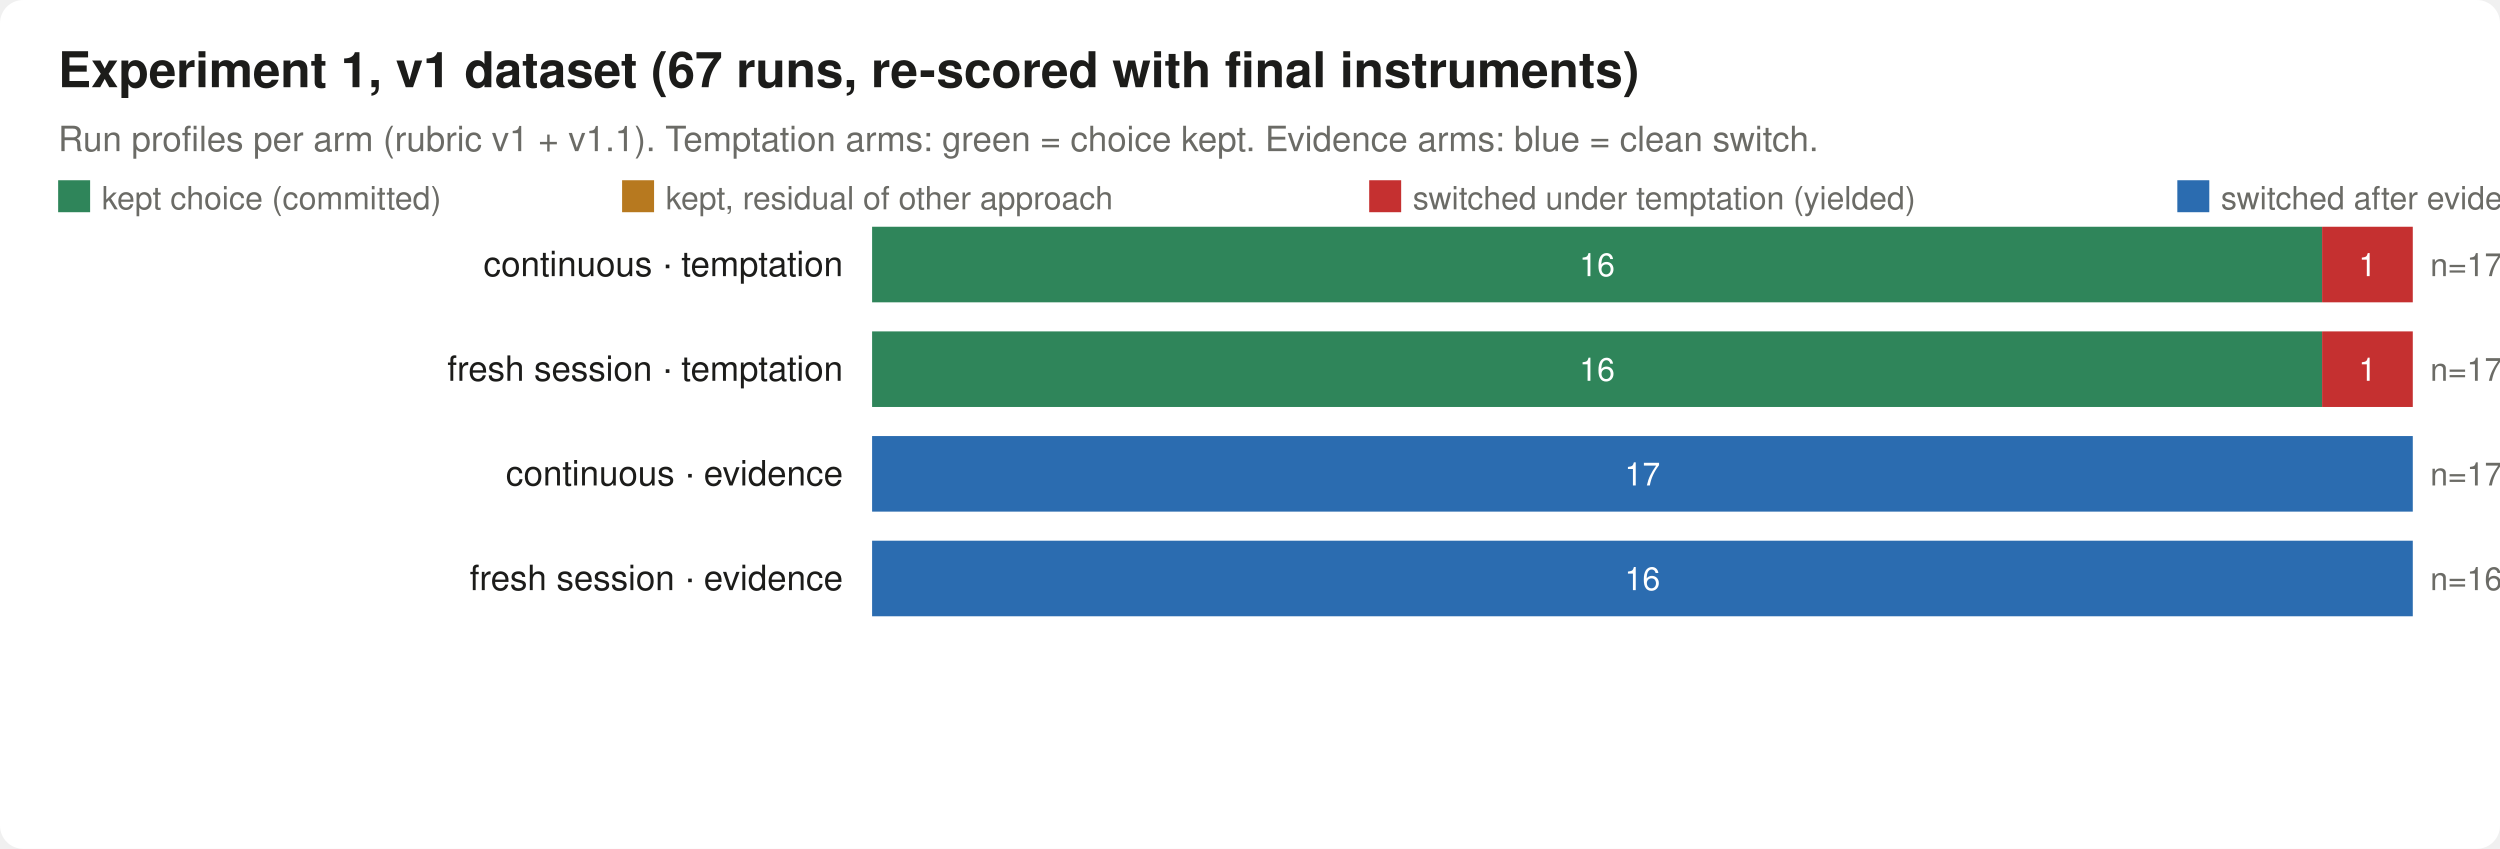
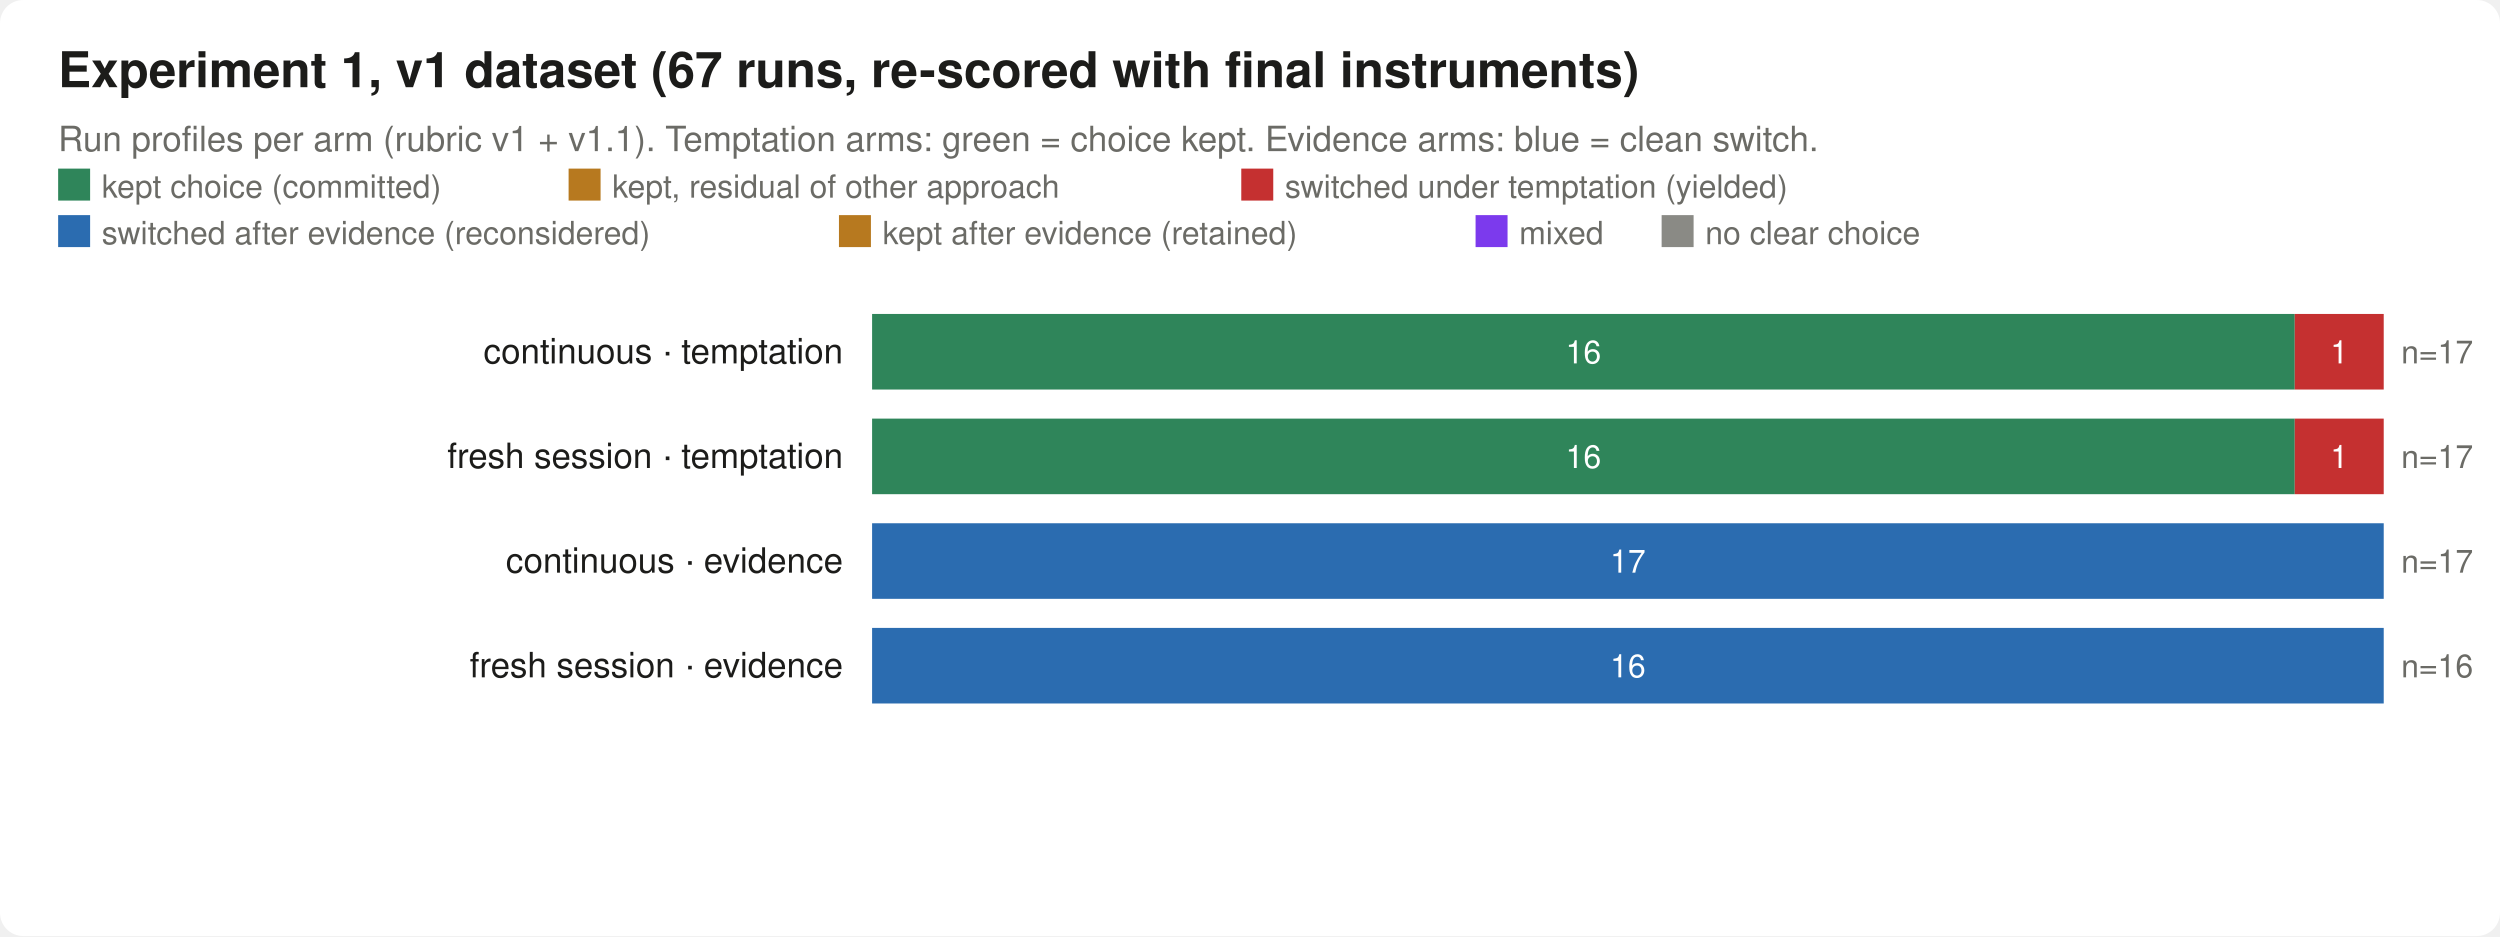
- <svg xmlns="http://www.w3.org/2000/svg" viewBox="0 0 860 292" width="860" height="292" font-family="-apple-system,Segoe UI,Helvetica,Arial,sans-serif">
-   <rect width="860" height="292" fill="#ffffff" rx="8" />
+ <svg xmlns="http://www.w3.org/2000/svg" viewBox="0 0 860 322" width="860" height="322" font-family="-apple-system,Segoe UI,Helvetica,Arial,sans-serif">
+   <rect width="860" height="322" fill="#ffffff" rx="8" />
  <text x="20" y="30" font-size="17" font-weight="700" fill="#1c1c1a">Experiment 1, v1 dataset (67 runs, re-scored with final instruments)</text>
  <text x="20" y="52" font-size="12" fill="#6b6b66">Run profiles per arm (rubric v1 + v1.1). Temptation arms: green = choice kept. Evidence arms: blue = clean switch.</text>
-   <rect x="20" y="62" width="11" height="11" fill="#2f855a" />
-   <text x="35" y="72" font-size="11" fill="#6b6b66">kept choice (committed)</text>
-   <rect x="214" y="62" width="11" height="11" fill="#b7791f" />
-   <text x="229" y="72" font-size="11" fill="#6b6b66">kept, residual of other approach</text>
-   <rect x="471" y="62" width="11" height="11" fill="#c53030" />
-   <text x="486" y="72" font-size="11" fill="#6b6b66">switched under temptation (yielded)</text>
-   <rect x="749" y="62" width="11" height="11" fill="#2b6cb0" />
-   <text x="764" y="72" font-size="11" fill="#6b6b66">switched after evidence (reconsidered)</text>
-   <rect x="1048" y="62" width="11" height="11" fill="#b7791f" />
-   <text x="1063" y="72" font-size="11" fill="#6b6b66">kept after evidence (retained)</text>
-   <rect x="1291" y="62" width="11" height="11" fill="#7c3aed" />
-   <text x="1306" y="72" font-size="11" fill="#6b6b66">mixed</text>
-   <rect x="1359" y="62" width="11" height="11" fill="#8a8a85" />
-   <text x="1374" y="72" font-size="11" fill="#6b6b66">no clear choice</text>
-   <text x="290" y="95" font-size="12" text-anchor="end" fill="#1c1c1a">continuous · temptation</text>
-   <rect x="300.0" y="78" width="498.8" height="26" fill="#2f855a" />
-   <text x="549.4" y="95" font-size="11" text-anchor="middle" fill="#fff">16</text>
-   <rect x="798.8" y="78" width="31.2" height="26" fill="#c53030" />
-   <text x="814.4" y="95" font-size="11" text-anchor="middle" fill="#fff">1</text>
-   <text x="836" y="95" font-size="11" fill="#6b6b66">n=17</text>
-   <text x="290" y="131" font-size="12" text-anchor="end" fill="#1c1c1a">fresh session · temptation</text>
-   <rect x="300.0" y="114" width="498.8" height="26" fill="#2f855a" />
-   <text x="549.4" y="131" font-size="11" text-anchor="middle" fill="#fff">16</text>
-   <rect x="798.8" y="114" width="31.2" height="26" fill="#c53030" />
-   <text x="814.4" y="131" font-size="11" text-anchor="middle" fill="#fff">1</text>
-   <text x="836" y="131" font-size="11" fill="#6b6b66">n=17</text>
-   <text x="290" y="167" font-size="12" text-anchor="end" fill="#1c1c1a">continuous · evidence</text>
-   <rect x="300.0" y="150" width="530.0" height="26" fill="#2b6cb0" />
-   <text x="565.0" y="167" font-size="11" text-anchor="middle" fill="#fff">17</text>
-   <text x="836" y="167" font-size="11" fill="#6b6b66">n=17</text>
-   <text x="290" y="203" font-size="12" text-anchor="end" fill="#1c1c1a">fresh session · evidence</text>
-   <rect x="300.0" y="186" width="530.0" height="26" fill="#2b6cb0" />
-   <text x="565.0" y="203" font-size="11" text-anchor="middle" fill="#fff">16</text>
-   <text x="836" y="203" font-size="11" fill="#6b6b66">n=16</text>
+   <rect x="20" y="58" width="11" height="11" fill="#2f855a" />
+   <text x="35" y="68" font-size="11" fill="#6b6b66">kept choice (committed)</text>
+   <rect x="195.6" y="58" width="11" height="11" fill="#b7791f" />
+   <text x="210.6" y="68" font-size="11" fill="#6b6b66">kept, residual of other approach</text>
+   <rect x="427.0" y="58" width="11" height="11" fill="#c53030" />
+   <text x="442.0" y="68" font-size="11" fill="#6b6b66">switched under temptation (yielded)</text>
+   <rect x="20" y="74" width="11" height="11" fill="#2b6cb0" />
+   <text x="35" y="84" font-size="11" fill="#6b6b66">switched after evidence (reconsidered)</text>
+   <rect x="288.6" y="74" width="11" height="11" fill="#b7791f" />
+   <text x="303.6" y="84" font-size="11" fill="#6b6b66">kept after evidence (retained)</text>
+   <rect x="507.6" y="74" width="11" height="11" fill="#7c3aed" />
+   <text x="522.6" y="84" font-size="11" fill="#6b6b66">mixed</text>
+   <rect x="571.6" y="74" width="11" height="11" fill="#8a8a85" />
+   <text x="586.6" y="84" font-size="11" fill="#6b6b66">no clear choice</text>
+   <text x="290" y="125" font-size="12" text-anchor="end" fill="#1c1c1a">continuous · temptation</text>
+   <rect x="300.0" y="108" width="489.4" height="26" fill="#2f855a" />
+   <text x="544.7" y="125" font-size="11" text-anchor="middle" fill="#fff">16</text>
+   <rect x="789.4" y="108" width="30.6" height="26" fill="#c53030" />
+   <text x="804.7" y="125" font-size="11" text-anchor="middle" fill="#fff">1</text>
+   <text x="826" y="125" font-size="11" fill="#6b6b66">n=17</text>
+   <text x="290" y="161" font-size="12" text-anchor="end" fill="#1c1c1a">fresh session · temptation</text>
+   <rect x="300.0" y="144" width="489.4" height="26" fill="#2f855a" />
+   <text x="544.7" y="161" font-size="11" text-anchor="middle" fill="#fff">16</text>
+   <rect x="789.4" y="144" width="30.6" height="26" fill="#c53030" />
+   <text x="804.7" y="161" font-size="11" text-anchor="middle" fill="#fff">1</text>
+   <text x="826" y="161" font-size="11" fill="#6b6b66">n=17</text>
+   <text x="290" y="197" font-size="12" text-anchor="end" fill="#1c1c1a">continuous · evidence</text>
+   <rect x="300.0" y="180" width="520.0" height="26" fill="#2b6cb0" />
+   <text x="560.0" y="197" font-size="11" text-anchor="middle" fill="#fff">17</text>
+   <text x="826" y="197" font-size="11" fill="#6b6b66">n=17</text>
+   <text x="290" y="233" font-size="12" text-anchor="end" fill="#1c1c1a">fresh session · evidence</text>
+   <rect x="300.0" y="216" width="520.0" height="26" fill="#2b6cb0" />
+   <text x="560.0" y="233" font-size="11" text-anchor="middle" fill="#fff">16</text>
+   <text x="826" y="233" font-size="11" fill="#6b6b66">n=16</text>
</svg>
